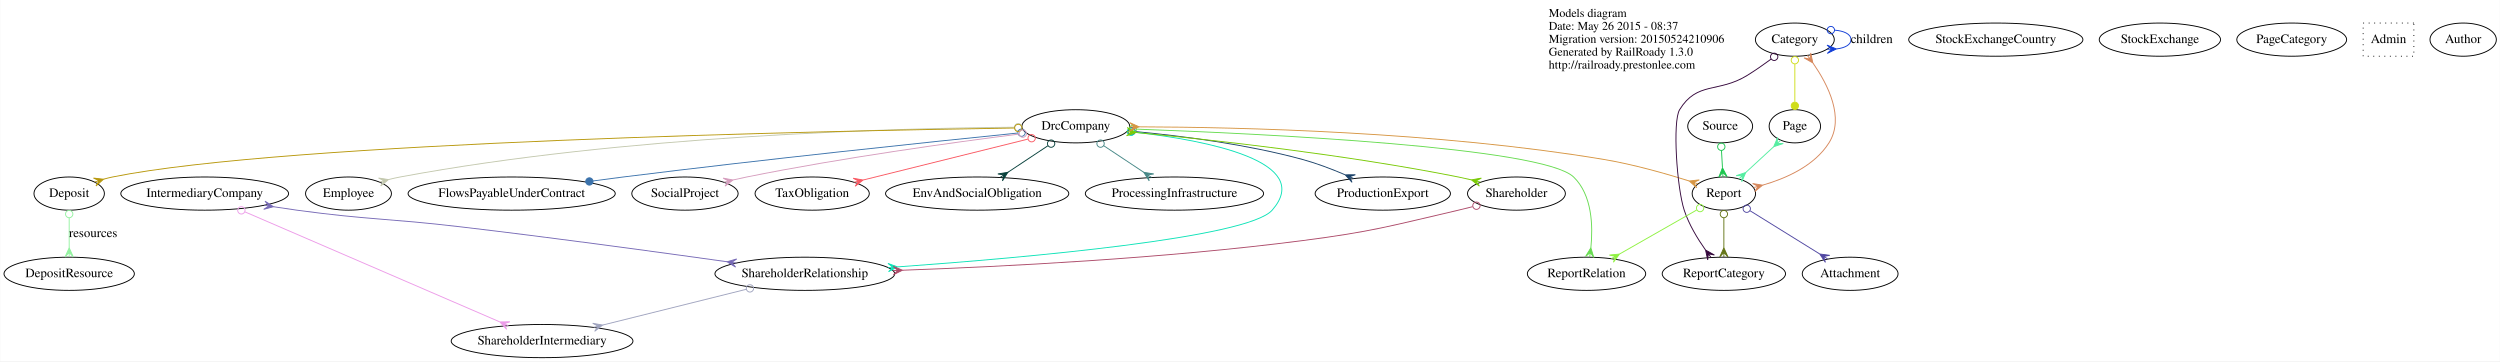
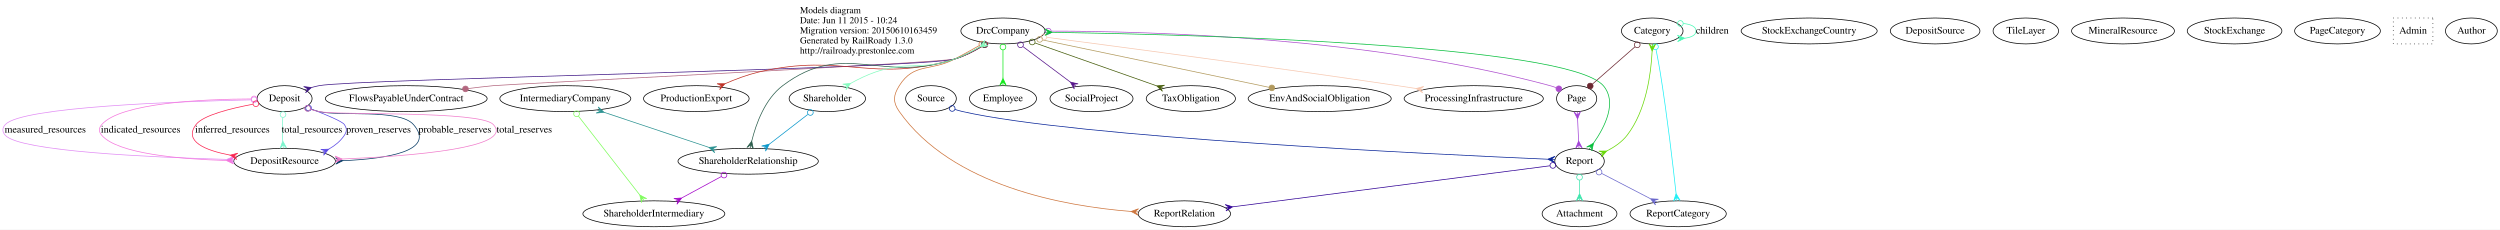
- <svg xmlns="http://www.w3.org/2000/svg" width="2712pt" height="392pt" viewBox="0.00 0.00 2711.59 392.00">
-   <g id="graph0" class="graph" transform="scale(1 1) rotate(0) translate(4 388)">
-     <polygon fill="white" stroke="none" points="-4,4 -4,-388 2707.59,-388 2707.59,4 -4,4" />
+ <svg xmlns="http://www.w3.org/2000/svg" width="3473pt" height="319pt" viewBox="0.00 0.00 3473.12 319.00">
+   <g id="graph0" class="graph" transform="scale(1 1) rotate(0) translate(4 315)">
+     <polygon fill="white" stroke="none" points="-4,4 -4,-315 3469.12,-315 3469.12,4 -4,4" />
    <g id="node1" class="node">
-       <text text-anchor="start" x="1675.84" y="-369.6" font-family="Times,serif" font-size="13.00">Models diagram</text>
-       <text text-anchor="start" x="1675.84" y="-355.6" font-family="Times,serif" font-size="13.00">Date: May 26 2015 - 08:37</text>
-       <text text-anchor="start" x="1675.84" y="-341.6" font-family="Times,serif" font-size="13.00">Migration version: 20150524210906</text>
-       <text text-anchor="start" x="1675.84" y="-327.6" font-family="Times,serif" font-size="13.00">Generated by RailRoady 1.3.0</text>
-       <text text-anchor="start" x="1675.84" y="-313.6" font-family="Times,serif" font-size="13.00">http://railroady.prestonlee.com</text>
+       <text text-anchor="start" x="1107.37" y="-296.6" font-family="Times,serif" font-size="13.00">Models diagram</text>
+       <text text-anchor="start" x="1107.37" y="-282.6" font-family="Times,serif" font-size="13.00">Date: Jun 11 2015 - 10:24</text>
+       <text text-anchor="start" x="1107.37" y="-268.6" font-family="Times,serif" font-size="13.00">Migration version: 20150610163459</text>
+       <text text-anchor="start" x="1107.37" y="-254.6" font-family="Times,serif" font-size="13.00">Generated by RailRoady 1.3.0</text>
+       <text text-anchor="start" x="1107.37" y="-240.6" font-family="Times,serif" font-size="13.00">http://railroady.prestonlee.com</text>
    </g>
    <g id="node2" class="node">
-       <ellipse fill="none" stroke="black" cx="217.844" cy="-178" rx="90.984" ry="18" />
-       <text text-anchor="middle" x="217.844" y="-174.3" font-family="Times,serif" font-size="14.00">IntermediaryCompany</text>
+       <ellipse fill="none" stroke="black" cx="781.373" cy="-178" rx="90.984" ry="18" />
+       <text text-anchor="middle" x="781.373" y="-174.3" font-family="Times,serif" font-size="14.00">IntermediaryCompany</text>
+     </g>
+     <g id="node13" class="node">
+       <ellipse fill="none" stroke="black" cx="904.373" cy="-18" rx="98.583" ry="18" />
+       <text text-anchor="middle" x="904.373" y="-14.3" font-family="Times,serif" font-size="14.00">ShareholderIntermediary</text>
+     </g>
+     <g id="edge1" class="edge">
+       <path fill="none" stroke="#7ffc5d" d="M799.551,-153.65C822.351,-124.361 861.294,-74.337 884.752,-44.204" />
+       <ellipse fill="none" stroke="#7ffc5d" cx="796.993" cy="-156.935" rx="4" ry="4" />
+       <polygon fill="#7ffc5d" stroke="#7ffc5d" points="884.789,-44.157 894.482,-39.031 887.86,-40.212 890.932,-36.266 890.932,-36.266 890.932,-36.266 887.86,-40.212 887.381,-33.502 884.789,-44.157 884.789,-44.157" />
+     </g>
+     <g id="node17" class="node">
+       <ellipse fill="none" stroke="black" cx="1035.37" cy="-91" rx="97.483" ry="18" />
+       <text text-anchor="middle" x="1035.37" y="-87.3" font-family="Times,serif" font-size="14.00">ShareholderRelationship</text>
+     </g>
+     <g id="edge2" class="edge">
+       <path fill="none" stroke="#299190" d="M835.146,-159.005C877.935,-144.686 937.57,-124.729 980.615,-110.325" />
+       <polygon fill="#299190" stroke="#299190" points="835.099,-159.021 824.188,-157.927 830.358,-160.607 825.616,-162.194 825.616,-162.194 825.616,-162.194 830.358,-160.607 827.044,-166.462 835.099,-159.021 835.099,-159.021" />
+       <polygon fill="#299190" stroke="#299190" points="980.873,-110.238 991.784,-111.332 985.614,-108.652 990.356,-107.065 990.356,-107.065 990.356,-107.065 985.614,-108.652 988.928,-102.797 980.873,-110.238 980.873,-110.238" />
+     </g>
+     <g id="node3" class="node">
+       <ellipse fill="none" stroke="black" cx="2509.37" cy="-272" rx="94.484" ry="18" />
+       <text text-anchor="middle" x="2509.37" y="-268.3" font-family="Times,serif" font-size="14.00">StockExchangeCountry</text>
+     </g>
+     <g id="node4" class="node">
+       <ellipse fill="none" stroke="black" cx="1389.37" cy="-178" rx="46.593" ry="18" />
+       <text text-anchor="middle" x="1389.37" y="-174.3" font-family="Times,serif" font-size="14.00">Employee</text>
+     </g>
+     <g id="node5" class="node">
+       <ellipse fill="none" stroke="black" cx="560.373" cy="-178" rx="112.38" ry="18" />
+       <text text-anchor="middle" x="560.373" y="-174.3" font-family="Times,serif" font-size="14.00">FlowsPayableUnderContract</text>
+     </g>
+     <g id="node6" class="node">
+       <ellipse fill="none" stroke="black" cx="391.373" cy="-178" rx="38.194" ry="18" />
+       <text text-anchor="middle" x="391.373" y="-174.3" font-family="Times,serif" font-size="14.00">Deposit</text>
+     </g>
+     <g id="node23" class="node">
+       <ellipse fill="none" stroke="black" cx="391.373" cy="-91" rx="70.688" ry="18" />
+       <text text-anchor="middle" x="391.373" y="-87.3" font-family="Times,serif" font-size="14.00">DepositResource</text>
+     </g>
+     <g id="edge3" class="edge">
+       <path fill="none" stroke="#5947e4" d="M428.59,-163.472C449.307,-155.569 471.504,-146.323 474.373,-142 478.059,-136.445 478.059,-132.555 474.373,-127 468.982,-118.876 461.295,-112.634 452.749,-107.837" />
+       <ellipse fill="none" stroke="#5947e4" cx="424.806" cy="-164.9" rx="4" ry="4" />
+       <polygon fill="#5947e4" stroke="#5947e4" points="452.57,-107.75 445.574,-99.305 448.081,-105.547 443.592,-103.345 443.592,-103.345 443.592,-103.345 448.081,-105.547 441.61,-107.385 452.57,-107.75 452.57,-107.75" />
+       <text text-anchor="middle" x="521.873" y="-130.8" font-family="Times,serif" font-size="14.00">proven_reserves</text>
+     </g>
+     <g id="edge4" class="edge">
+       <path fill="none" stroke="#063963" d="M427.382,-163.364C431.393,-162.11 435.447,-160.954 439.373,-160 467.926,-153.059 551.061,-164.147 570.373,-142 602.513,-105.142 533.855,-94.401 472.486,-91.772" />
+       <ellipse fill="none" stroke="#063963" cx="423.565" cy="-164.62" rx="4" ry="4" />
+       <polygon fill="#063963" stroke="#063963" points="472.317,-91.766 462.486,-86.908 467.32,-91.585 462.324,-91.405 462.324,-91.405 462.324,-91.405 467.32,-91.585 462.161,-95.902 472.317,-91.766 472.317,-91.766" />
+       <text text-anchor="middle" x="627.873" y="-130.8" font-family="Times,serif" font-size="14.00">probable_reserves</text>
+     </g>
+     <g id="edge5" class="edge">
+       <path fill="none" stroke="#f07ccb" d="M427.164,-163.164C431.238,-161.937 435.366,-160.843 439.373,-160 465.759,-154.45 663.028,-161.76 681.373,-142 711.516,-109.532 567.72,-98.108 471.825,-94.116" />
+       <ellipse fill="none" stroke="#f07ccb" cx="423.248" cy="-164.428" rx="4" ry="4" />
+       <polygon fill="#f07ccb" stroke="#f07ccb" points="471.536,-94.105 461.722,-89.212 466.54,-93.907 461.544,-93.709 461.544,-93.709 461.544,-93.709 466.54,-93.907 461.366,-98.205 471.536,-94.105 471.536,-94.105" />
+       <text text-anchor="middle" x="724.373" y="-130.8" font-family="Times,serif" font-size="14.00">total_reserves</text>
+     </g>
+     <g id="edge6" class="edge">
+       <path fill="none" stroke="#e18cf4" d="M344.819,-176.245C246.745,-174.17 26.011,-166.772 3.373,-142 -1.124,-137.079 -1.124,-131.921 3.373,-127 23.677,-104.781 203.344,-96.539 310.932,-93.58" />
+       <ellipse fill="none" stroke="#e18cf4" cx="349.074" cy="-176.331" rx="4" ry="4" />
+       <polygon fill="#e18cf4" stroke="#e18cf4" points="311.115,-93.575 321.23,-97.808 316.113,-93.442 321.111,-93.309 321.111,-93.309 321.111,-93.309 316.113,-93.442 320.992,-88.811 311.115,-93.575 311.115,-93.575" />
+       <text text-anchor="middle" x="58.873" y="-130.8" font-family="Times,serif" font-size="14.00">measured_resources</text>
+     </g>
+     <g id="edge7" class="edge">
+       <path fill="none" stroke="#f477dd" d="M344.783,-177.564C278.946,-177.251 163.739,-172.249 137.373,-142 132.992,-136.974 132.992,-132.026 137.373,-127 159.549,-101.558 244.572,-93.977 310.209,-92.023" />
+       <ellipse fill="none" stroke="#f477dd" cx="348.949" cy="-177.572" rx="4" ry="4" />
+       <polygon fill="#f477dd" stroke="#f477dd" points="310.568,-92.014 320.68,-96.254 315.566,-91.885 320.564,-91.756 320.564,-91.756 320.564,-91.756 315.566,-91.885 320.448,-87.257 310.568,-92.014 310.568,-92.014" />
+       <text text-anchor="middle" x="191.373" y="-130.8" font-family="Times,serif" font-size="14.00">indicated_resources</text>
+     </g>
+     <g id="edge8" class="edge">
+       <path fill="none" stroke="#fa2450" d="M347.252,-170.16C316.024,-164.313 278.045,-154.808 268.373,-142 250.724,-118.628 280.891,-106.139 315.758,-99.488" />
+       <ellipse fill="none" stroke="#fa2450" cx="351.501" cy="-170.928" rx="4" ry="4" />
+       <polygon fill="#fa2450" stroke="#fa2450" points="315.83,-99.476 326.453,-102.196 320.756,-98.619 325.682,-97.763 325.682,-97.763 325.682,-97.763 320.756,-98.619 324.911,-93.329 315.83,-99.476 315.83,-99.476" />
+       <text text-anchor="middle" x="318.873" y="-130.8" font-family="Times,serif" font-size="14.00">inferred_resources</text>
+     </g>
+     <g id="edge9" class="edge">
+       <path fill="none" stroke="#7af4cc" d="M388.845,-151.709C388.326,-143.799 388.029,-135.039 388.373,-127 388.482,-124.441 388.637,-121.779 388.818,-119.118" />
+       <ellipse fill="none" stroke="#7af4cc" cx="389.168" cy="-155.895" rx="4" ry="4" />
+       <polygon fill="#7af4cc" stroke="#7af4cc" points="388.824,-119.04 394.101,-109.427 389.22,-114.055 389.615,-109.071 389.615,-109.071 389.615,-109.071 389.22,-114.055 385.13,-108.715 388.824,-119.04 388.824,-119.04" />
+       <text text-anchor="middle" x="429.373" y="-130.8" font-family="Times,serif" font-size="14.00">total_resources</text>
+     </g>
+     <g id="node7" class="node">
+       <ellipse fill="none" stroke="black" cx="2684.37" cy="-272" rx="62.289" ry="18" />
+       <text text-anchor="middle" x="2684.37" y="-268.3" font-family="Times,serif" font-size="14.00">DepositSource</text>
+     </g>
+     <g id="node8" class="node">
+       <ellipse fill="none" stroke="black" cx="963.373" cy="-178" rx="73.387" ry="18" />
+       <text text-anchor="middle" x="963.373" y="-174.3" font-family="Times,serif" font-size="14.00">ProductionExport</text>
+     </g>
+     <g id="node9" class="node">
+       <ellipse fill="none" stroke="black" cx="2810.37" cy="-272" rx="45.492" ry="18" />
+       <text text-anchor="middle" x="2810.37" y="-268.3" font-family="Times,serif" font-size="14.00">TileLayer</text>
    </g>
    <g id="node10" class="node">
-       <ellipse fill="none" stroke="black" cx="583.844" cy="-18" rx="98.583" ry="18" />
-       <text text-anchor="middle" x="583.844" y="-14.3" font-family="Times,serif" font-size="14.00">ShareholderIntermediary</text>
-     </g>
-     <g id="edge1" class="edge">
-       <path fill="none" stroke="#ec9be8" d="M261.611,-158.106C331.209,-128.061 466.495,-69.659 537.611,-38.958" />
-       <ellipse fill="none" stroke="#ec9be8" cx="257.611" cy="-159.833" rx="4" ry="4" />
-       <polygon fill="#ec9be8" stroke="#ec9be8" points="538.025,-38.78 548.99,-38.948 542.616,-36.798 547.206,-34.816 547.206,-34.816 547.206,-34.816 542.616,-36.798 545.423,-30.685 538.025,-38.78 538.025,-38.78" />
+       <ellipse fill="none" stroke="black" cx="1641.37" cy="-18" rx="64.189" ry="18" />
+       <text text-anchor="middle" x="1641.37" y="-14.3" font-family="Times,serif" font-size="14.00">ReportRelation</text>
+     </g>
+     <g id="node11" class="node">
+       <ellipse fill="none" stroke="black" cx="1289.37" cy="-178" rx="35.194" ry="18" />
+       <text text-anchor="middle" x="1289.37" y="-174.3" font-family="Times,serif" font-size="14.00">Source</text>
+     </g>
+     <g id="node30" class="node">
+       <ellipse fill="none" stroke="black" cx="2190.37" cy="-91" rx="34.394" ry="18" />
+       <text text-anchor="middle" x="2190.37" y="-87.3" font-family="Times,serif" font-size="14.00">Report</text>
+     </g>
+     <g id="edge10" class="edge">
+       <path fill="none" stroke="#062297" d="M1322.71,-162.975C1326.26,-161.825 1329.86,-160.799 1333.37,-160 1490.59,-124.193 1992.9,-100.389 2145.79,-93.834" />
+       <ellipse fill="none" stroke="#062297" cx="1318.82" cy="-164.335" rx="4" ry="4" />
+       <polygon fill="#062297" stroke="#062297" points="2146.19,-93.817 2156.38,-97.888 2151.19,-93.604 2156.19,-93.392 2156.19,-93.392 2156.19,-93.392 2151.19,-93.604 2155.99,-88.896 2146.19,-93.817 2146.19,-93.817" />
+     </g>
+     <g id="node12" class="node">
+       <ellipse fill="none" stroke="black" cx="2945.37" cy="-272" rx="71.487" ry="18" />
+       <text text-anchor="middle" x="2945.37" y="-268.3" font-family="Times,serif" font-size="14.00">MineralResource</text>
    </g>
    <g id="node14" class="node">
-       <ellipse fill="none" stroke="black" cx="868.844" cy="-91" rx="97.483" ry="18" />
-       <text text-anchor="middle" x="868.844" y="-87.3" font-family="Times,serif" font-size="14.00">ShareholderRelationship</text>
-     </g>
-     <g id="edge2" class="edge">
-       <path fill="none" stroke="#776ab6" d="M292.527,-163.741C301.053,-162.394 309.628,-161.115 317.844,-160 396.198,-149.368 416.313,-151.24 494.844,-142 594.466,-130.278 708.72,-114.69 784.459,-104.055" />
-       <polygon fill="#776ab6" stroke="#776ab6" points="292.439,-163.755 281.851,-160.903 287.503,-164.55 282.567,-165.346 282.567,-165.346 282.567,-165.346 287.503,-164.55 283.283,-169.788 292.439,-163.755 292.439,-163.755" />
-       <polygon fill="#776ab6" stroke="#776ab6" points="784.52,-104.046 795.05,-107.109 789.472,-103.35 794.423,-102.653 794.423,-102.653 794.423,-102.653 789.472,-103.35 793.796,-98.197 784.52,-104.046 784.52,-104.046" />
-     </g>
-     <g id="node3" class="node">
-       <ellipse fill="none" stroke="black" cx="2160.84" cy="-345" rx="94.484" ry="18" />
-       <text text-anchor="middle" x="2160.84" y="-341.3" font-family="Times,serif" font-size="14.00">StockExchangeCountry</text>
-     </g>
-     <g id="node4" class="node">
-       <ellipse fill="none" stroke="black" cx="373.844" cy="-178" rx="46.593" ry="18" />
-       <text text-anchor="middle" x="373.844" y="-174.3" font-family="Times,serif" font-size="14.00">Employee</text>
-     </g>
-     <g id="node5" class="node">
-       <ellipse fill="none" stroke="black" cx="550.844" cy="-178" rx="112.38" ry="18" />
-       <text text-anchor="middle" x="550.844" y="-174.3" font-family="Times,serif" font-size="14.00">FlowsPayableUnderContract</text>
-     </g>
-     <g id="node6" class="node">
-       <ellipse fill="none" stroke="black" cx="70.844" cy="-178" rx="38.194" ry="18" />
-       <text text-anchor="middle" x="70.844" y="-174.3" font-family="Times,serif" font-size="14.00">Deposit</text>
+       <ellipse fill="none" stroke="black" cx="1389.37" cy="-272" rx="58.49" ry="18" />
+       <text text-anchor="middle" x="1389.37" y="-268.3" font-family="Times,serif" font-size="14.00">DrcCompany</text>
+     </g>
+     <g id="edge20" class="edge">
+       <path fill="none" stroke="#10e919" d="M1389.37,-245.451C1389.37,-233.315 1389.37,-218.795 1389.37,-206.427" />
+       <ellipse fill="none" stroke="#10e919" cx="1389.37" cy="-249.696" rx="4" ry="4" />
+       <polygon fill="#10e919" stroke="#10e919" points="1389.37,-206.227 1393.87,-196.227 1389.37,-201.227 1389.37,-196.227 1389.37,-196.227 1389.37,-196.227 1389.37,-201.227 1384.87,-196.227 1389.37,-206.227 1389.37,-206.227" />
+     </g>
+     <g id="edge21" class="edge">
+       <path fill="none" stroke="#b2667e" d="M1360.78,-250.948C1349.36,-243.99 1335.76,-236.947 1322.37,-233 1305.27,-227.955 699.122,-197.756 681.373,-196 670.138,-194.888 658.346,-193.504 646.712,-192.009" />
+       <ellipse fill="none" stroke="#b2667e" cx="1364.21" cy="-253.108" rx="4" ry="4" />
+       <ellipse fill="#b2667e" stroke="#b2667e" cx="642.659" cy="-191.478" rx="4" ry="4" />
+     </g>
+     <g id="edge19" class="edge">
+       <path fill="none" stroke="#3d1584" d="M1360.81,-250.837C1349.4,-243.864 1335.79,-236.841 1322.37,-233 1275.17,-219.483 487.578,-205.327 439.373,-196 435.927,-195.333 432.395,-194.464 428.887,-193.472" />
+       <ellipse fill="none" stroke="#3d1584" cx="1364.24" cy="-253.004" rx="4" ry="4" />
+       <polygon fill="#3d1584" stroke="#3d1584" points="428.695,-193.412 420.504,-186.121 423.925,-191.913 419.155,-190.415 419.155,-190.415 419.155,-190.415 423.925,-191.913 417.806,-194.708 428.695,-193.412 428.695,-193.412" />
+     </g>
+     <g id="edge11" class="edge">
+       <path fill="none" stroke="#be3025" d="M1360.76,-251.008C1349.34,-244.056 1335.74,-237.003 1322.37,-233 1206.31,-198.24 1168.36,-242.527 1050.37,-215 1034.44,-211.283 1017.67,-204.971 1003.15,-198.66" />
+       <ellipse fill="none" stroke="#be3025" cx="1364.19" cy="-253.164" rx="4" ry="4" />
+       <polygon fill="#be3025" stroke="#be3025" points="1003.09,-198.633 995.808,-190.434 998.528,-196.587 993.966,-194.54 993.966,-194.54 993.966,-194.54 998.528,-196.587 992.125,-198.646 1003.09,-198.633 1003.09,-198.633" />
+     </g>
+     <g id="edge15" class="edge">
+       <path fill="none" stroke="#cd753d" d="M1356.31,-251.656C1345.57,-245.533 1333.54,-238.842 1322.37,-233 1288.73,-215.402 1265.59,-228.14 1245.37,-196 1236.85,-182.456 1236.15,-173.074 1245.37,-160 1318.36,-56.539 1474.3,-28.551 1567.23,-21.257" />
+       <ellipse fill="none" stroke="#cd753d" cx="1360.04" cy="-253.797" rx="4" ry="4" />
+       <polygon fill="#cd753d" stroke="#cd753d" points="1567.44,-21.243 1577.74,-25.01 1572.43,-20.882 1577.41,-20.521 1577.41,-20.521 1577.41,-20.521 1572.43,-20.882 1577.09,-16.033 1567.44,-21.243 1567.44,-21.243" />
+     </g>
+     <g id="edge13" class="edge">
+       <path fill="none" stroke="#2b5d4c" d="M1359.43,-250.937C1348.22,-244.274 1335.12,-237.433 1322.37,-233 1220.85,-197.686 1169.2,-260.706 1083.37,-196 1058.75,-177.438 1046.35,-143.209 1040.39,-119.101" />
+       <ellipse fill="none" stroke="#2b5d4c" cx="1363.08" cy="-253.174" rx="4" ry="4" />
+       <polygon fill="#2b5d4c" stroke="#2b5d4c" points="1040.35,-118.903 1042.54,-108.159 1039.25,-114.025 1038.15,-109.146 1038.15,-109.146 1038.15,-109.146 1039.25,-114.025 1033.76,-110.134 1040.35,-118.903 1040.35,-118.903" />
+     </g>
+     <g id="node18" class="node">
+       <ellipse fill="none" stroke="black" cx="2186.37" cy="-178" rx="27.895" ry="18" />
+       <text text-anchor="middle" x="2186.37" y="-174.3" font-family="Times,serif" font-size="14.00">Page</text>
+     </g>
+     <g id="edge23" class="edge">
+       <path fill="none" stroke="#ad4ece" d="M1456.43,-271.768C1590.52,-271.703 1900.24,-263.484 2149.37,-196 2152.12,-195.257 2154.91,-194.327 2157.67,-193.289" />
+       <ellipse fill="none" stroke="#ad4ece" cx="1452.24" cy="-271.765" rx="4" ry="4" />
+       <ellipse fill="#ad4ece" stroke="#ad4ece" cx="2161.61" cy="-191.664" rx="4" ry="4" />
+     </g>
+     <g id="node19" class="node">
+       <ellipse fill="none" stroke="black" cx="1145.37" cy="-178" rx="53.091" ry="18" />
+       <text text-anchor="middle" x="1145.37" y="-174.3" font-family="Times,serif" font-size="14.00">Shareholder</text>
+     </g>
+     <g id="edge14" class="edge">
+       <path fill="none" stroke="#85fbbf" d="M1357.79,-250.046C1346.95,-243.694 1334.49,-237.274 1322.37,-233 1275.65,-216.523 1259.28,-230.941 1212.37,-215 1200.67,-211.023 1188.57,-205.143 1177.93,-199.282" />
+       <polygon fill="#85fbbf" stroke="#85fbbf" points="1357.92,-250.126 1364.14,-259.163 1362.2,-252.722 1366.47,-255.317 1366.47,-255.317 1366.47,-255.317 1362.2,-252.722 1368.81,-251.471 1357.92,-250.126 1357.92,-250.126" />
+       <polygon fill="#85fbbf" stroke="#85fbbf" points="1177.68,-199.142 1171.23,-190.277 1173.34,-196.664 1169,-194.186 1169,-194.186 1169,-194.186 1173.34,-196.664 1166.77,-198.094 1177.68,-199.142 1177.68,-199.142" />
    </g>
    <g id="node20" class="node">
-       <ellipse fill="none" stroke="black" cx="70.844" cy="-91" rx="70.688" ry="18" />
-       <text text-anchor="middle" x="70.844" y="-87.3" font-family="Times,serif" font-size="14.00">DepositResource</text>
-     </g>
-     <g id="edge3" class="edge">
-       <path fill="none" stroke="#93f2a0" d="M70.844,-151.694C70.844,-141.512 70.844,-129.747 70.844,-119.367" />
-       <ellipse fill="none" stroke="#93f2a0" cx="70.844" cy="-155.799" rx="4" ry="4" />
-       <polygon fill="#93f2a0" stroke="#93f2a0" points="70.844,-119.175 75.344,-109.175 70.844,-114.175 70.844,-109.175 70.844,-109.175 70.844,-109.175 70.844,-114.175 66.344,-109.175 70.844,-119.175 70.844,-119.175" />
-       <text text-anchor="middle" x="96.844" y="-130.8" font-family="Times,serif" font-size="14.00">resources</text>
-     </g>
-     <g id="node7" class="node">
-       <ellipse fill="none" stroke="black" cx="1495.84" cy="-178" rx="73.387" ry="18" />
-       <text text-anchor="middle" x="1495.84" y="-174.3" font-family="Times,serif" font-size="14.00">ProductionExport</text>
-     </g>
-     <g id="node8" class="node">
-       <ellipse fill="none" stroke="black" cx="1716.84" cy="-91" rx="64.189" ry="18" />
-       <text text-anchor="middle" x="1716.84" y="-87.3" font-family="Times,serif" font-size="14.00">ReportRelation</text>
-     </g>
-     <g id="node9" class="node">
-       <ellipse fill="none" stroke="black" cx="1861.84" cy="-251" rx="35.194" ry="18" />
-       <text text-anchor="middle" x="1861.84" y="-247.3" font-family="Times,serif" font-size="14.00">Source</text>
+       <ellipse fill="none" stroke="black" cx="1512.37" cy="-178" rx="57.69" ry="18" />
+       <text text-anchor="middle" x="1512.37" y="-174.3" font-family="Times,serif" font-size="14.00">SocialProject</text>
+     </g>
+     <g id="edge17" class="edge">
+       <path fill="none" stroke="#57168b" d="M1417.17,-250.206C1436.78,-235.54 1463,-215.928 1482.96,-201" />
+       <ellipse fill="none" stroke="#57168b" cx="1413.72" cy="-252.789" rx="4" ry="4" />
+       <polygon fill="#57168b" stroke="#57168b" points="1483.08,-200.906 1493.79,-198.52 1487.09,-197.912 1491.09,-194.917 1491.09,-194.917 1491.09,-194.917 1487.09,-197.912 1488.4,-191.313 1483.08,-200.906 1483.08,-200.906" />
+     </g>
+     <g id="node22" class="node">
+       <ellipse fill="none" stroke="black" cx="1650.37" cy="-178" rx="61.99" ry="18" />
+       <text text-anchor="middle" x="1650.37" y="-174.3" font-family="Times,serif" font-size="14.00">TaxObligation</text>
+     </g>
+     <g id="edge12" class="edge">
+       <path fill="none" stroke="#465c0b" d="M1434.01,-255.266C1481.04,-238.688 1554.82,-212.681 1602.9,-195.735" />
+       <ellipse fill="none" stroke="#465c0b" cx="1429.99" cy="-256.684" rx="4" ry="4" />
+       <polygon fill="#465c0b" stroke="#465c0b" points="1603.02,-195.692 1613.94,-196.612 1607.73,-194.03 1612.45,-192.368 1612.45,-192.368 1612.45,-192.368 1607.73,-194.03 1610.95,-188.124 1603.02,-195.692 1603.02,-195.692" />
+     </g>
+     <g id="node25" class="node">
+       <ellipse fill="none" stroke="black" cx="1829.37" cy="-178" rx="99.382" ry="18" />
+       <text text-anchor="middle" x="1829.37" y="-174.3" font-family="Times,serif" font-size="14.00">EnvAndSocialObligation</text>
+     </g>
+     <g id="edge22" class="edge">
+       <path fill="none" stroke="#b29a5e" d="M1444.66,-259.439C1524.32,-242.784 1671.36,-212.039 1758.77,-193.763" />
+       <ellipse fill="none" stroke="#b29a5e" cx="1440.38" cy="-260.336" rx="4" ry="4" />
+       <ellipse fill="#b29a5e" stroke="#b29a5e" cx="1762.86" cy="-192.907" rx="4" ry="4" />
+     </g>
+     <g id="node28" class="node">
+       <ellipse fill="none" stroke="black" cx="2043.37" cy="-178" rx="96.683" ry="18" />
+       <text text-anchor="middle" x="2043.37" y="-174.3" font-family="Times,serif" font-size="14.00">ProcessingInfrastructure</text>
+     </g>
+     <g id="edge18" class="edge">
+       <path fill="none" stroke="#f6c8b1" d="M1450.32,-263.125C1551.55,-249.938 1760.74,-222.248 1937.37,-196 1945.72,-194.76 1954.43,-193.426 1963.12,-192.071" />
+       <ellipse fill="none" stroke="#f6c8b1" cx="1446.3" cy="-263.648" rx="4" ry="4" />
+       <polygon fill="#f6c8b1" stroke="#f6c8b1" points="1963.4,-192.027 1973.97,-194.921 1968.34,-191.251 1973.28,-190.475 1973.28,-190.475 1973.28,-190.475 1968.34,-191.251 1972.58,-186.03 1963.4,-192.027 1963.4,-192.027" />
+     </g>
+     <g id="edge16" class="edge">
+       <path fill="none" stroke="#05be3b" d="M1457.93,-270.146C1648.43,-267.051 2173.48,-253.348 2223.37,-196 2243,-173.443 2225.88,-139.168 2209.86,-116.198" />
+       <polygon fill="#05be3b" stroke="#05be3b" points="1457.76,-270.148 1447.69,-265.807 1452.76,-270.227 1447.76,-270.306 1447.76,-270.306 1447.76,-270.306 1452.76,-270.227 1447.83,-274.806 1457.76,-270.148 1457.76,-270.148" />
+       <polygon fill="#05be3b" stroke="#05be3b" points="2209.77,-116.065 2207.49,-105.338 2206.81,-112.031 2203.86,-107.996 2203.86,-107.996 2203.86,-107.996 2206.81,-112.031 2200.23,-110.655 2209.77,-116.065 2209.77,-116.065" />
+     </g>
+     <g id="node15" class="node">
+       <ellipse fill="none" stroke="black" cx="3100.37" cy="-272" rx="65.789" ry="18" />
+       <text text-anchor="middle" x="3100.37" y="-268.3" font-family="Times,serif" font-size="14.00">StockExchange</text>
+     </g>
+     <g id="node16" class="node">
+       <ellipse fill="none" stroke="black" cx="3243.37" cy="-272" rx="59.59" ry="18" />
+       <text text-anchor="middle" x="3243.37" y="-268.3" font-family="Times,serif" font-size="14.00">PageCategory</text>
+     </g>
+     <g id="edge24" class="edge">
+       <path fill="none" stroke="#a304c8" d="M998.091,-69.794C981.036,-60.55 960.825,-49.596 943.546,-40.231" />
+       <ellipse fill="none" stroke="#a304c8" cx="1001.8" cy="-71.805" rx="4" ry="4" />
+       <polygon fill="#a304c8" stroke="#a304c8" points="943.079,-39.978 936.431,-31.257 938.683,-37.596 934.287,-35.213 934.287,-35.213 934.287,-35.213 938.683,-37.596 932.143,-39.169 943.079,-39.978 943.079,-39.978" />
+     </g>
+     <g id="edge25" class="edge">
+       <path fill="none" stroke="#a242d7" d="M2187.66,-149.734C2188.12,-139.956 2188.63,-128.938 2189.09,-119.169" />
+       <polygon fill="#a242d7" stroke="#a242d7" points="2187.65,-149.81 2182.69,-159.587 2187.42,-154.805 2187.18,-159.799 2187.18,-159.799 2187.18,-159.799 2187.42,-154.805 2191.68,-160.011 2187.65,-149.81 2187.65,-149.81" />
+       <polygon fill="#a242d7" stroke="#a242d7" points="2189.09,-119.164 2194.06,-109.387 2189.33,-114.17 2189.56,-109.175 2189.56,-109.175 2189.56,-109.175 2189.33,-114.17 2185.07,-108.964 2189.09,-119.164 2189.09,-119.164" />
+     </g>
+     <g id="edge26" class="edge">
+       <path fill="none" stroke="#0997cb" d="M1118.26,-156.048C1102.13,-143.585 1081.65,-127.761 1065.09,-114.96" />
+       <ellipse fill="none" stroke="#0997cb" cx="1121.78" cy="-158.766" rx="4" ry="4" />
+       <polygon fill="#0997cb" stroke="#0997cb" points="1064.74,-114.689 1059.57,-105.014 1060.78,-111.632 1056.82,-108.575 1056.82,-108.575 1056.82,-108.575 1060.78,-111.632 1054.07,-112.136 1064.74,-114.689 1064.74,-114.689" />
+     </g>
+     <g id="node21" class="node">
+       <polygon fill="none" stroke="black" stroke-dasharray="1,5" points="3375.87,-290 3320.87,-290 3320.87,-254 3375.87,-254 3375.87,-290" />
+       <text text-anchor="middle" x="3348.37" y="-268.3" font-family="Times,serif" font-size="14.00">Admin</text>
+     </g>
+     <g id="node24" class="node">
+       <ellipse fill="none" stroke="black" cx="2327.37" cy="-18" rx="66.888" ry="18" />
+       <text text-anchor="middle" x="2327.37" y="-14.3" font-family="Times,serif" font-size="14.00">ReportCategory</text>
+     </g>
+     <g id="node26" class="node">
+       <ellipse fill="none" stroke="black" cx="2190.37" cy="-18" rx="51.991" ry="18" />
+       <text text-anchor="middle" x="2190.37" y="-14.3" font-family="Times,serif" font-size="14.00">Attachment</text>
    </g>
    <g id="node27" class="node">
-       <ellipse fill="none" stroke="black" cx="1865.84" cy="-178" rx="34.394" ry="18" />
-       <text text-anchor="middle" x="1865.84" y="-174.3" font-family="Times,serif" font-size="14.00">Report</text>
-     </g>
-     <g id="edge4" class="edge">
-       <path fill="none" stroke="#1bc54d" d="M1863.26,-224.791C1863.6,-218.832 1863.96,-212.45 1864.3,-206.399" />
-       <ellipse fill="none" stroke="#1bc54d" cx="1863.04" cy="-228.819" rx="4" ry="4" />
-       <polygon fill="#1bc54d" stroke="#1bc54d" points="1864.32,-206.013 1869.38,-196.282 1864.6,-201.021 1864.88,-196.029 1864.88,-196.029 1864.88,-196.029 1864.6,-201.021 1860.39,-195.776 1864.32,-206.013 1864.32,-206.013" />
-     </g>
-     <g id="node11" class="node">
-       <ellipse fill="none" stroke="black" cx="1162.84" cy="-251" rx="58.49" ry="18" />
-       <text text-anchor="middle" x="1162.84" y="-247.3" font-family="Times,serif" font-size="14.00">DrcCompany</text>
-     </g>
-     <g id="edge15" class="edge">
-       <path fill="none" stroke="#c3c8ae" d="M1096.02,-249.995C966.407,-248.906 672.274,-241.151 429.844,-196 425.742,-195.236 421.516,-194.28 417.31,-193.213" />
-       <ellipse fill="none" stroke="#c3c8ae" cx="1100.32" cy="-250.028" rx="4" ry="4" />
-       <polygon fill="#c3c8ae" stroke="#c3c8ae" points="417.248,-193.196 408.788,-186.219 412.425,-191.878 407.602,-190.559 407.602,-190.559 407.602,-190.559 412.425,-191.878 406.415,-194.9 417.248,-193.196 417.248,-193.196" />
-     </g>
-     <g id="edge16" class="edge">
-       <path fill="none" stroke="#3b72ab" d="M1099.69,-243.668C1006.15,-234.148 825.273,-215.211 671.844,-196 661.258,-194.675 650.161,-193.214 639.163,-191.722" />
-       <ellipse fill="none" stroke="#3b72ab" cx="1103.94" cy="-244.099" rx="4" ry="4" />
-       <ellipse fill="#3b72ab" stroke="#3b72ab" cx="635.144" cy="-191.173" rx="4" ry="4" />
-     </g>
-     <g id="edge14" class="edge">
-       <path fill="none" stroke="#b7970b" d="M1096.35,-249.124C896.961,-246.092 306.211,-234.055 117.844,-196 114.654,-195.356 111.391,-194.535 108.143,-193.604" />
-       <ellipse fill="none" stroke="#b7970b" cx="1100.42" cy="-249.185" rx="4" ry="4" />
-       <polygon fill="#b7970b" stroke="#b7970b" points="108.067,-193.58 99.905,-186.257 103.303,-192.063 98.539,-190.545 98.539,-190.545 98.539,-190.545 103.303,-192.063 97.173,-194.833 108.067,-193.58 108.067,-193.58" />
-     </g>
-     <g id="edge5" class="edge">
-       <path fill="none" stroke="#1b4269" d="M1227.52,-245.262C1277.67,-240.523 1348.54,-231.486 1408.84,-215 1424.22,-210.798 1440.5,-204.574 1454.77,-198.479" />
-       <ellipse fill="none" stroke="#1b4269" cx="1223.33" cy="-245.647" rx="4" ry="4" />
-       <polygon fill="#1b4269" stroke="#1b4269" points="1455.13,-198.32 1466.1,-198.428 1459.71,-196.313 1464.29,-194.306 1464.29,-194.306 1464.29,-194.306 1459.71,-196.313 1462.48,-190.185 1455.13,-198.32 1455.13,-198.32" />
-     </g>
-     <g id="edge10" class="edge">
-       <path fill="none" stroke="#67db50" d="M1229.08,-247.902C1365.81,-242.932 1669.37,-228.347 1702.84,-196 1722.95,-176.567 1723.98,-143.05 1721.58,-119.324" />
-       <ellipse fill="none" stroke="#67db50" cx="1224.71" cy="-248.059" rx="4" ry="4" />
-       <polygon fill="#67db50" stroke="#67db50" points="1721.55,-119.117 1724.76,-108.629 1720.92,-114.157 1720.29,-109.197 1720.29,-109.197 1720.29,-109.197 1720.92,-114.157 1715.83,-109.765 1721.55,-119.117 1721.55,-119.117" />
-     </g>
-     <g id="edge8" class="edge">
-       <path fill="none" stroke="#0ce2b7" d="M1227.05,-244.57C1305.42,-235.548 1422.13,-212.911 1375.84,-160 1349.55,-129.943 1109.9,-108.553 969.703,-98.489" />
-       <ellipse fill="none" stroke="#0ce2b7" cx="1222.63" cy="-245.062" rx="4" ry="4" />
-       <polygon fill="#0ce2b7" stroke="#0ce2b7" points="969.344,-98.464 959.688,-93.266 964.357,-98.109 959.369,-97.755 959.369,-97.755 959.369,-97.755 964.357,-98.109 959.05,-102.244 969.344,-98.464 969.344,-98.464" />
-     </g>
-     <g id="node16" class="node">
-       <ellipse fill="none" stroke="black" cx="1640.84" cy="-178" rx="53.091" ry="18" />
-       <text text-anchor="middle" x="1640.84" y="-174.3" font-family="Times,serif" font-size="14.00">Shareholder</text>
-     </g>
-     <g id="edge9" class="edge">
-       <path fill="none" stroke="#78c904" d="M1228.47,-244.206C1310.65,-236.323 1455.52,-220.347 1577.84,-196 1582.46,-195.081 1587.24,-194.012 1592.01,-192.866" />
-       <polygon fill="#78c904" stroke="#78c904" points="1228.23,-244.229 1217.85,-240.694 1223.25,-244.701 1218.27,-245.174 1218.27,-245.174 1218.27,-245.174 1223.25,-244.701 1218.7,-249.653 1228.23,-244.229 1228.23,-244.229" />
-       <polygon fill="#78c904" stroke="#78c904" points="1592.02,-192.864 1602.81,-194.795 1596.87,-191.647 1601.72,-190.43 1601.72,-190.43 1601.72,-190.43 1596.87,-191.647 1600.62,-186.066 1592.02,-192.864 1592.02,-192.864" />
-     </g>
-     <g id="node17" class="node">
-       <ellipse fill="none" stroke="black" cx="738.844" cy="-178" rx="57.69" ry="18" />
-       <text text-anchor="middle" x="738.844" y="-174.3" font-family="Times,serif" font-size="14.00">SocialProject</text>
-     </g>
-     <g id="edge12" class="edge">
-       <path fill="none" stroke="#d59cbd" d="M1101.3,-242.561C1029.9,-233.499 908.788,-216.793 805.844,-196 801.094,-195.041 796.177,-193.961 791.262,-192.823" />
-       <ellipse fill="none" stroke="#d59cbd" cx="1105.36" cy="-243.074" rx="4" ry="4" />
-       <polygon fill="#d59cbd" stroke="#d59cbd" points="790.958,-192.75 782.278,-186.048 786.095,-191.588 781.232,-190.425 781.232,-190.425 781.232,-190.425 786.095,-191.588 780.185,-194.801 790.958,-192.75 790.958,-192.75" />
-     </g>
-     <g id="node19" class="node">
-       <ellipse fill="none" stroke="black" cx="876.844" cy="-178" rx="61.99" ry="18" />
-       <text text-anchor="middle" x="876.844" y="-174.3" font-family="Times,serif" font-size="14.00">TaxObligation</text>
-     </g>
-     <g id="edge6" class="edge">
-       <path fill="none" stroke="#f95862" d="M1110.73,-237.063C1060.25,-224.53 983.953,-205.59 932.35,-192.78" />
-       <ellipse fill="none" stroke="#f95862" cx="1114.9" cy="-238.098" rx="4" ry="4" />
-       <polygon fill="#f95862" stroke="#f95862" points="932.079,-192.712 923.458,-185.935 927.226,-191.508 922.374,-190.303 922.374,-190.303 922.374,-190.303 927.226,-191.508 921.289,-194.67 932.079,-192.712 932.079,-192.712" />
-     </g>
-     <g id="node22" class="node">
-       <ellipse fill="none" stroke="black" cx="1055.84" cy="-178" rx="99.382" ry="18" />
-       <text text-anchor="middle" x="1055.84" y="-174.3" font-family="Times,serif" font-size="14.00">EnvAndSocialObligation</text>
-     </g>
-     <g id="edge7" class="edge">
-       <path fill="none" stroke="#063f3a" d="M1132.59,-229.924C1119.03,-220.925 1102.99,-210.286 1089.1,-201.064" />
-       <ellipse fill="none" stroke="#063f3a" cx="1136.03" cy="-232.207" rx="4" ry="4" />
-       <polygon fill="#063f3a" stroke="#063f3a" points="1089.09,-201.063 1083.25,-191.784 1084.93,-198.298 1080.76,-195.534 1080.76,-195.534 1080.76,-195.534 1084.93,-198.298 1078.27,-199.283 1089.09,-201.063 1089.09,-201.063" />
-     </g>
-     <g id="node25" class="node">
-       <ellipse fill="none" stroke="black" cx="1269.84" cy="-178" rx="96.683" ry="18" />
-       <text text-anchor="middle" x="1269.84" y="-174.3" font-family="Times,serif" font-size="14.00">ProcessingInfrastructure</text>
-     </g>
-     <g id="edge13" class="edge">
-       <path fill="none" stroke="#468786" d="M1193.1,-229.924C1206.66,-220.925 1222.7,-210.286 1236.59,-201.064" />
-       <ellipse fill="none" stroke="#468786" cx="1189.66" cy="-232.207" rx="4" ry="4" />
-       <polygon fill="#468786" stroke="#468786" points="1236.59,-201.063 1247.41,-199.283 1240.76,-198.298 1244.93,-195.534 1244.93,-195.534 1244.93,-195.534 1240.76,-198.298 1242.44,-191.784 1236.59,-201.063 1236.59,-201.063" />
-     </g>
-     <g id="edge11" class="edge">
-       <path fill="none" stroke="#d69542" d="M1231.57,-250.421C1339.65,-250.048 1555.62,-245.117 1735.84,-215 1767.45,-209.718 1802.41,-199.797 1828.11,-191.706" />
-       <polygon fill="#d69542" stroke="#d69542" points="1231.45,-250.421 1221.44,-245.943 1226.45,-250.432 1221.45,-250.443 1221.45,-250.443 1221.45,-250.443 1226.45,-250.432 1221.46,-254.943 1231.45,-250.421 1231.45,-250.421" />
-       <polygon fill="#d69542" stroke="#d69542" points="1828.3,-191.645 1839.2,-192.881 1833.06,-190.12 1837.82,-188.595 1837.82,-188.595 1837.82,-188.595 1833.06,-190.12 1836.45,-184.31 1828.3,-191.645 1828.3,-191.645" />
-     </g>
-     <g id="node12" class="node">
-       <ellipse fill="none" stroke="black" cx="2338.84" cy="-345" rx="65.789" ry="18" />
-       <text text-anchor="middle" x="2338.84" y="-341.3" font-family="Times,serif" font-size="14.00">StockExchange</text>
-     </g>
-     <g id="node13" class="node">
-       <ellipse fill="none" stroke="black" cx="2481.84" cy="-345" rx="59.59" ry="18" />
-       <text text-anchor="middle" x="2481.84" y="-341.3" font-family="Times,serif" font-size="14.00">PageCategory</text>
-     </g>
-     <g id="edge17" class="edge">
-       <path fill="none" stroke="#9fa3be" d="M805.418,-74.199C759.083,-62.656 696.428,-47.047 649.566,-35.373" />
-       <ellipse fill="none" stroke="#9fa3be" cx="809.335" cy="-75.175" rx="4" ry="4" />
-       <polygon fill="#9fa3be" stroke="#9fa3be" points="649.521,-35.362 640.905,-28.578 644.669,-34.153 639.817,-32.944 639.817,-32.944 639.817,-32.944 644.669,-34.153 638.729,-37.311 649.521,-35.362 649.521,-35.362" />
-     </g>
-     <g id="node15" class="node">
-       <ellipse fill="none" stroke="black" cx="1942.84" cy="-251" rx="27.895" ry="18" />
-       <text text-anchor="middle" x="1942.84" y="-247.3" font-family="Times,serif" font-size="14.00">Page</text>
-     </g>
-     <g id="edge18" class="edge">
-       <path fill="none" stroke="#54eda1" d="M1919.73,-228.684C1910.28,-219.973 1899.35,-209.897 1889.82,-201.106" />
-       <polygon fill="#54eda1" stroke="#54eda1" points="1919.91,-228.853 1924.21,-238.94 1923.59,-232.243 1927.26,-235.632 1927.26,-235.632 1927.26,-235.632 1923.59,-232.243 1930.31,-232.324 1919.91,-228.853 1919.91,-228.853" />
-       <polygon fill="#54eda1" stroke="#54eda1" points="1889.55,-200.861 1885.25,-190.773 1885.88,-197.471 1882.2,-194.082 1882.2,-194.082 1882.2,-194.082 1885.88,-197.471 1879.15,-197.39 1889.55,-200.861 1889.55,-200.861" />
-     </g>
-     <g id="edge19" class="edge">
-       <path fill="none" stroke="#ac4a69" d="M1593.22,-163.766C1588.04,-162.442 1582.84,-161.16 1577.84,-160 1503.3,-142.687 1484.74,-136.828 1408.84,-127 1258.87,-107.578 1083.99,-98.743 974.824,-94.859" />
-       <ellipse fill="none" stroke="#ac4a69" cx="1597.42" cy="-164.862" rx="4" ry="4" />
-       <polygon fill="#ac4a69" stroke="#ac4a69" points="974.789,-94.858 964.952,-90.012 969.792,-94.684 964.795,-94.51 964.795,-94.51 964.795,-94.51 969.792,-94.684 964.639,-99.007 974.789,-94.858 974.789,-94.858" />
-     </g>
-     <g id="node18" class="node">
-       <polygon fill="none" stroke="black" stroke-dasharray="1,5" points="2614.34,-363 2559.34,-363 2559.34,-327 2614.34,-327 2614.34,-363" />
-       <text text-anchor="middle" x="2586.84" y="-341.3" font-family="Times,serif" font-size="14.00">Admin</text>
-     </g>
-     <g id="node21" class="node">
-       <ellipse fill="none" stroke="black" cx="1865.84" cy="-91" rx="66.888" ry="18" />
-       <text text-anchor="middle" x="1865.84" y="-87.3" font-family="Times,serif" font-size="14.00">ReportCategory</text>
-     </g>
-     <g id="node23" class="node">
-       <ellipse fill="none" stroke="black" cx="2002.84" cy="-91" rx="51.991" ry="18" />
-       <text text-anchor="middle" x="2002.84" y="-87.3" font-family="Times,serif" font-size="14.00">Attachment</text>
-     </g>
-     <g id="node24" class="node">
-       <ellipse fill="none" stroke="black" cx="2667.84" cy="-345" rx="35.995" ry="18" />
-       <text text-anchor="middle" x="2667.84" y="-341.3" font-family="Times,serif" font-size="14.00">Author</text>
-     </g>
-     <g id="node26" class="node">
-       <ellipse fill="none" stroke="black" cx="1942.84" cy="-345" rx="42.793" ry="18" />
-       <text text-anchor="middle" x="1942.84" y="-341.3" font-family="Times,serif" font-size="14.00">Category</text>
-     </g>
-     <g id="edge21" class="edge">
-       <path fill="none" stroke="#cfdd19" d="M1942.84,-318.451C1942.84,-305.702 1942.84,-290.322 1942.84,-277.57" />
-       <ellipse fill="none" stroke="#cfdd19" cx="1942.84" cy="-322.696" rx="4" ry="4" />
-       <ellipse fill="#cfdd19" stroke="#cfdd19" cx="1942.84" cy="-273.227" rx="4" ry="4" />
-     </g>
-     <g id="edge22" class="edge">
-       <path fill="none" stroke="#34073b" d="M1917.01,-323.854C1908.83,-317.824 1899.63,-311.389 1890.84,-306 1859.84,-286.985 1836.88,-299.994 1817.84,-269 1810.06,-256.334 1814.79,-184.621 1822.84,-160 1827.88,-144.617 1837.16,-129.228 1845.82,-116.99" />
-       <ellipse fill="none" stroke="#34073b" cx="1920.41" cy="-326.394" rx="4" ry="4" />
-       <polygon fill="#34073b" stroke="#34073b" points="1846.01,-116.731 1855.57,-111.351 1848.98,-112.706 1851.94,-108.681 1851.94,-108.681 1851.94,-108.681 1848.98,-112.706 1848.32,-106.011 1846.01,-116.731 1846.01,-116.731" />
-     </g>
-     <g id="edge20" class="edge">
-       <path fill="none" stroke="#103cd6" d="M1986.09,-355.292C1996.25,-354.444 2003.74,-351.014 2003.74,-345 2003.74,-339.399 1997.24,-336.039 1988.14,-334.919" />
-       <ellipse fill="none" stroke="#103cd6" cx="1981.89" cy="-355.366" rx="4" ry="4" />
-       <polygon fill="#103cd6" stroke="#103cd6" points="1987.88,-334.91 1978.04,-330.067 1982.88,-334.737 1977.89,-334.564 1977.89,-334.564 1977.89,-334.564 1982.88,-334.737 1977.73,-339.061 1987.88,-334.91 1987.88,-334.91" />
-       <text text-anchor="middle" x="2026.24" y="-341.3" font-family="Times,serif" font-size="14.00">children</text>
-     </g>
-     <g id="edge23" class="edge">
-       <path fill="none" stroke="#d6875b" d="M1962.56,-319.504C1978.93,-295.972 1996.99,-260.092 1979.84,-233 1964.13,-208.168 1933.57,-194.532 1908.04,-187.177" />
-       <polygon fill="#d6875b" stroke="#d6875b" points="1962.34,-319.8 1952.81,-325.22 1959.39,-323.837 1956.44,-327.875 1956.44,-327.875 1956.44,-327.875 1959.39,-323.837 1960.07,-330.529 1962.34,-319.8 1962.34,-319.8" />
-       <polygon fill="#d6875b" stroke="#d6875b" points="1907.85,-187.128 1899.34,-180.218 1903.02,-185.848 1898.19,-184.568 1898.19,-184.568 1898.19,-184.568 1903.02,-185.848 1897.04,-188.919 1907.85,-187.128 1907.85,-187.128" />
-     </g>
-     <g id="edge26" class="edge">
-       <path fill="none" stroke="#8ff141" d="M1836.3,-160.145C1812.32,-146.467 1778.42,-127.13 1752.86,-112.547" />
-       <ellipse fill="none" stroke="#8ff141" cx="1840.06" cy="-162.293" rx="4" ry="4" />
-       <polygon fill="#8ff141" stroke="#8ff141" points="1752.54,-112.363 1746.08,-103.5 1748.2,-109.886 1743.85,-107.408 1743.85,-107.408 1743.85,-107.408 1748.2,-109.886 1741.62,-111.317 1752.54,-112.363 1752.54,-112.363" />
-     </g>
-     <g id="edge25" class="edge">
-       <path fill="none" stroke="#637415" d="M1865.84,-151.694C1865.84,-141.512 1865.84,-129.747 1865.84,-119.367" />
-       <ellipse fill="none" stroke="#637415" cx="1865.84" cy="-155.799" rx="4" ry="4" />
-       <polygon fill="#637415" stroke="#637415" points="1865.84,-119.175 1870.34,-109.175 1865.84,-114.175 1865.84,-109.175 1865.84,-109.175 1865.84,-109.175 1865.84,-114.175 1861.34,-109.175 1865.84,-119.175 1865.84,-119.175" />
-     </g>
-     <g id="edge24" class="edge">
-       <path fill="none" stroke="#5047a1" d="M1894.26,-159.367C1916.18,-145.767 1946.55,-126.927 1969.6,-112.628" />
-       <ellipse fill="none" stroke="#5047a1" cx="1890.65" cy="-161.61" rx="4" ry="4" />
-       <polygon fill="#5047a1" stroke="#5047a1" points="1969.85,-112.468 1980.72,-111.02 1974.1,-109.832 1978.35,-107.196 1978.35,-107.196 1978.35,-107.196 1974.1,-109.832 1975.98,-103.372 1969.85,-112.468 1969.85,-112.468" />
+       <ellipse fill="none" stroke="black" cx="3429.37" cy="-272" rx="35.995" ry="18" />
+       <text text-anchor="middle" x="3429.37" y="-268.3" font-family="Times,serif" font-size="14.00">Author</text>
+     </g>
+     <g id="node29" class="node">
+       <ellipse fill="none" stroke="black" cx="2291.37" cy="-272" rx="42.793" ry="18" />
+       <text text-anchor="middle" x="2291.37" y="-268.3" font-family="Times,serif" font-size="14.00">Category</text>
+     </g>
+     <g id="edge28" class="edge">
+       <path fill="none" stroke="#6b2731" d="M2267.37,-249.972C2249.58,-234.378 2225.51,-213.288 2208.24,-198.158" />
+       <ellipse fill="none" stroke="#6b2731" cx="2270.55" cy="-252.757" rx="4" ry="4" />
+       <ellipse fill="#6b2731" stroke="#6b2731" cx="2205.22" cy="-195.511" rx="4" ry="4" />
+     </g>
+     <g id="edge29" class="edge">
+       <path fill="none" stroke="#1deff5" d="M2296.68,-245.875C2298.62,-236.244 2300.73,-225.137 2302.37,-215 2312.07,-155.054 2320.31,-84.291 2324.47,-46.336" />
+       <ellipse fill="none" stroke="#1deff5" cx="2295.84" cy="-249.978" rx="4" ry="4" />
+       <polygon fill="#1deff5" stroke="#1deff5" points="2324.5,-46.038 2330.06,-36.582 2325.04,-41.068 2325.58,-36.097 2325.58,-36.097 2325.58,-36.097 2325.04,-41.068 2321.11,-35.611 2324.5,-46.038 2324.5,-46.038" />
+     </g>
+     <g id="edge27" class="edge">
+       <path fill="none" stroke="#47f8b4" d="M2334.62,-282.292C2344.78,-281.444 2352.27,-278.014 2352.27,-272 2352.27,-266.399 2345.77,-263.039 2336.67,-261.919" />
+       <ellipse fill="none" stroke="#47f8b4" cx="2330.42" cy="-282.366" rx="4" ry="4" />
+       <polygon fill="#47f8b4" stroke="#47f8b4" points="2336.41,-261.91 2326.57,-257.067 2331.41,-261.737 2326.42,-261.564 2326.42,-261.564 2326.42,-261.564 2331.41,-261.737 2326.26,-266.061 2336.41,-261.91 2336.41,-261.91" />
+       <text text-anchor="middle" x="2374.77" y="-268.3" font-family="Times,serif" font-size="14.00">children</text>
+     </g>
+     <g id="edge30" class="edge">
+       <path fill="none" stroke="#67d705" d="M2291.22,-243.844C2289.7,-212.581 2282.93,-161.159 2256.37,-127 2249.11,-117.655 2238.63,-110.524 2228.16,-105.218" />
+       <polygon fill="#67d705" stroke="#67d705" points="2291.22,-244.006 2287.06,-254.152 2291.39,-249.003 2291.56,-254 2291.56,-254 2291.56,-254 2291.39,-249.003 2296.06,-253.848 2291.22,-244.006 2291.22,-244.006" />
+       <polygon fill="#67d705" stroke="#67d705" points="2228.13,-105.2 2220.93,-96.927 2223.58,-103.107 2219.04,-101.013 2219.04,-101.013 2219.04,-101.013 2223.58,-103.107 2217.16,-105.1 2228.13,-105.2 2228.13,-105.2" />
+     </g>
+     <g id="edge33" class="edge">
+       <path fill="none" stroke="#300195" d="M2149.17,-84.671C2055.09,-72.505 1823.76,-42.587 1708.66,-27.703" />
+       <ellipse fill="none" stroke="#300195" cx="2153.3" cy="-85.205" rx="4" ry="4" />
+       <polygon fill="#300195" stroke="#300195" points="1708.48,-27.679 1699.14,-21.934 1703.53,-27.038 1698.57,-26.397 1698.57,-26.397 1698.57,-26.397 1703.53,-27.038 1697.99,-30.86 1708.48,-27.679 1708.48,-27.679" />
+     </g>
+     <g id="edge32" class="edge">
+       <path fill="none" stroke="#6a67cb" d="M2221.07,-74.091C2241.08,-63.721 2267.35,-50.104 2288.78,-39.003" />
+       <ellipse fill="none" stroke="#6a67cb" cx="2217.48" cy="-75.954" rx="4" ry="4" />
+       <polygon fill="#6a67cb" stroke="#6a67cb" points="2289.05,-38.86 2300,-38.254 2293.49,-36.559 2297.93,-34.258 2297.93,-34.258 2297.93,-34.258 2293.49,-36.559 2295.86,-30.263 2289.05,-38.86 2289.05,-38.86" />
+     </g>
+     <g id="edge31" class="edge">
+       <path fill="none" stroke="#3ee5ad" d="M2190.37,-64.791C2190.37,-58.832 2190.37,-52.45 2190.37,-46.399" />
+       <ellipse fill="none" stroke="#3ee5ad" cx="2190.37" cy="-68.813" rx="4" ry="4" />
+       <polygon fill="#3ee5ad" stroke="#3ee5ad" points="2190.37,-46.029 2194.87,-36.029 2190.37,-41.029 2190.37,-36.029 2190.37,-36.029 2190.37,-36.029 2190.37,-41.029 2185.87,-36.029 2190.37,-46.029 2190.37,-46.029" />
    </g>
  </g>
</svg>
